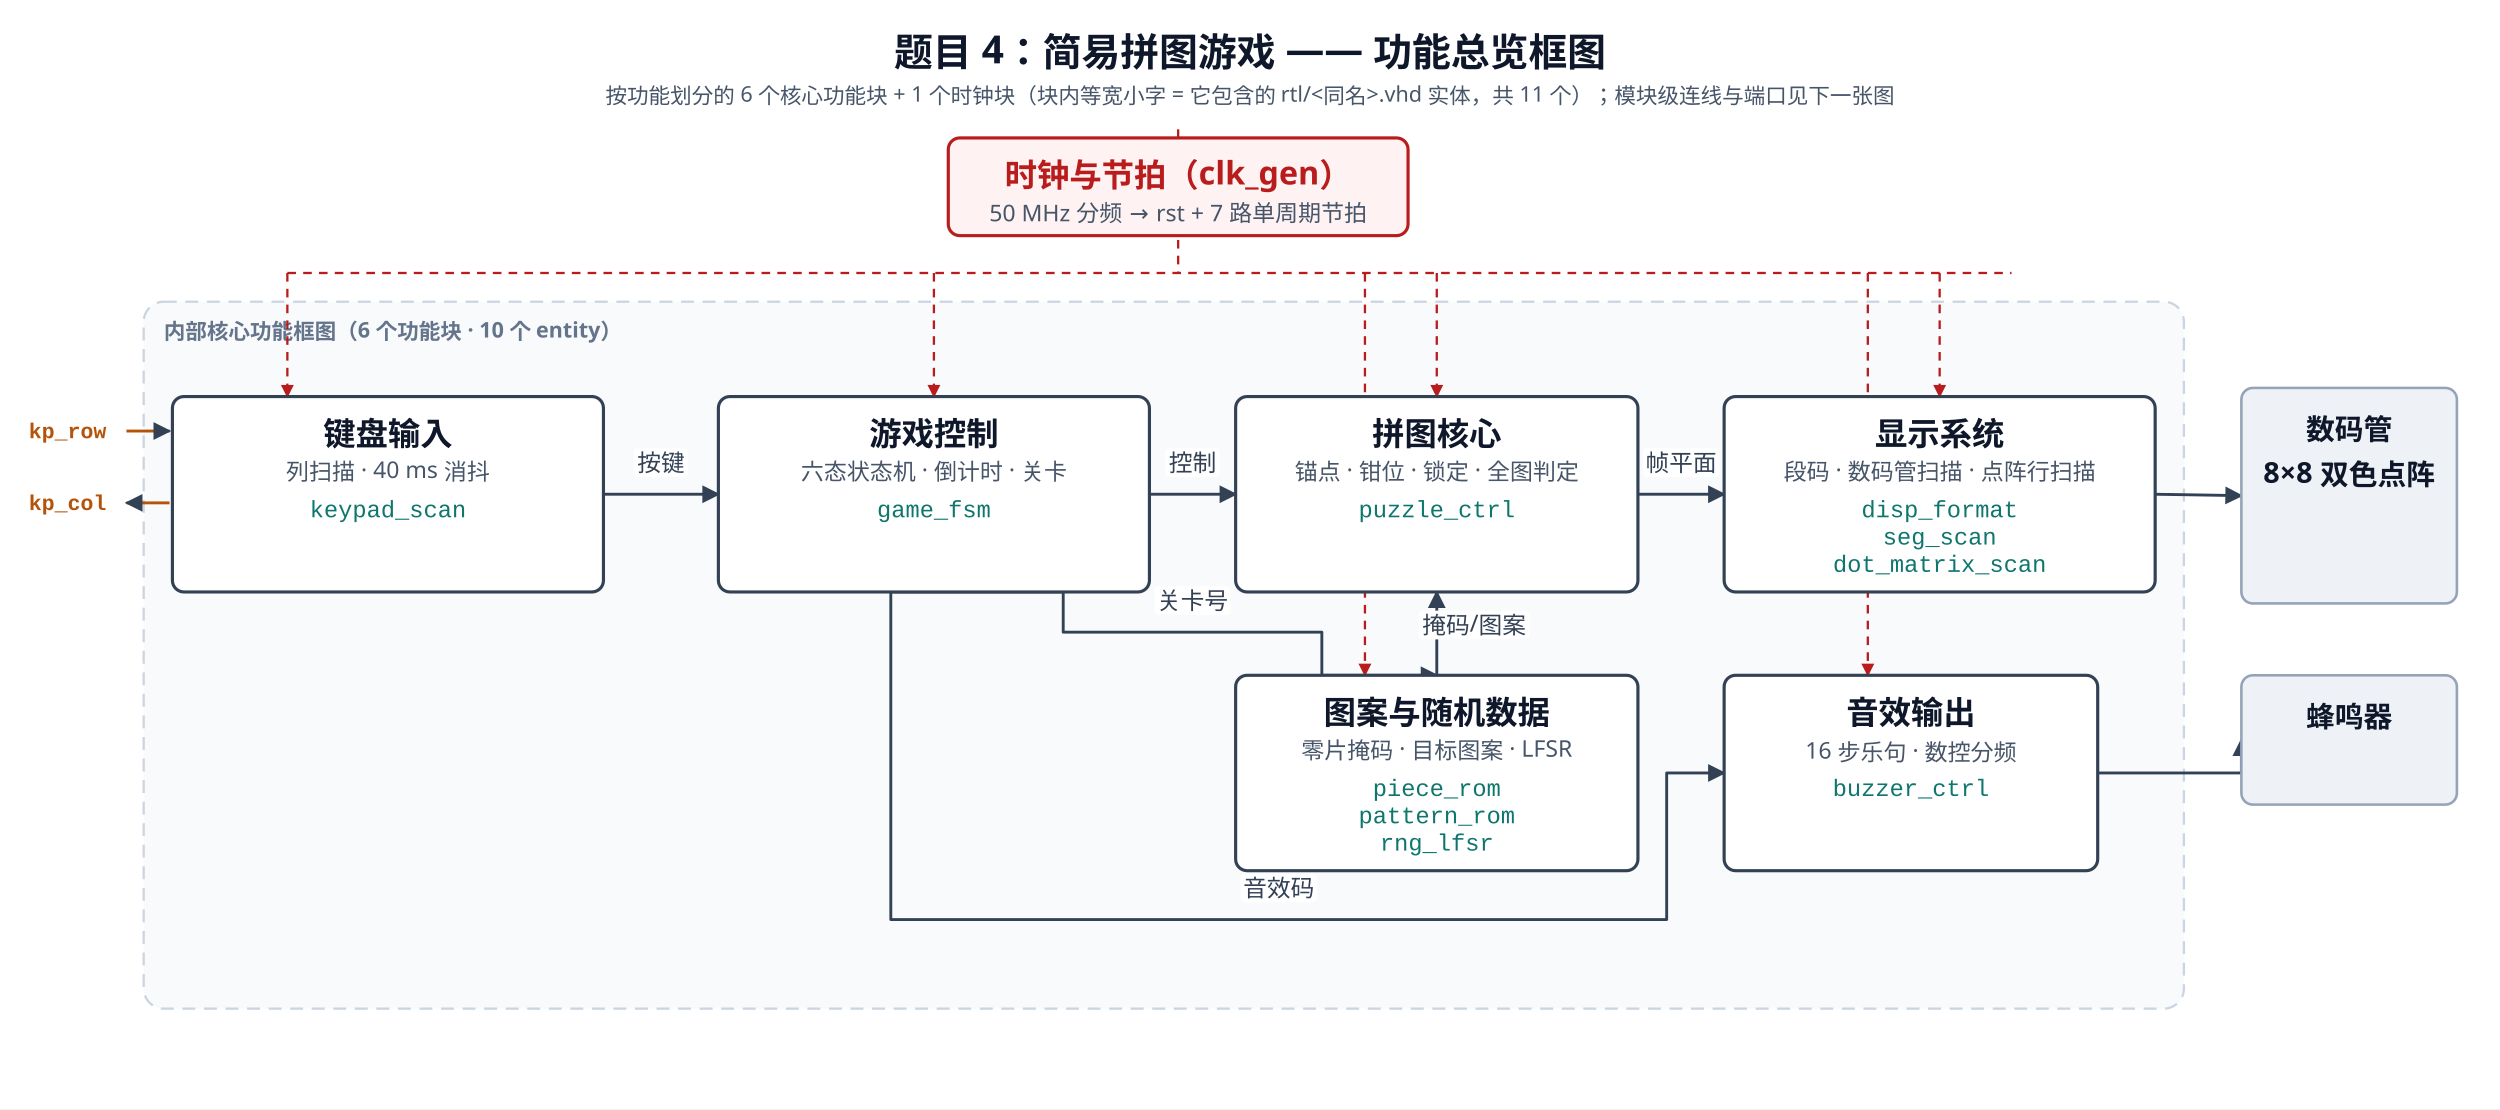
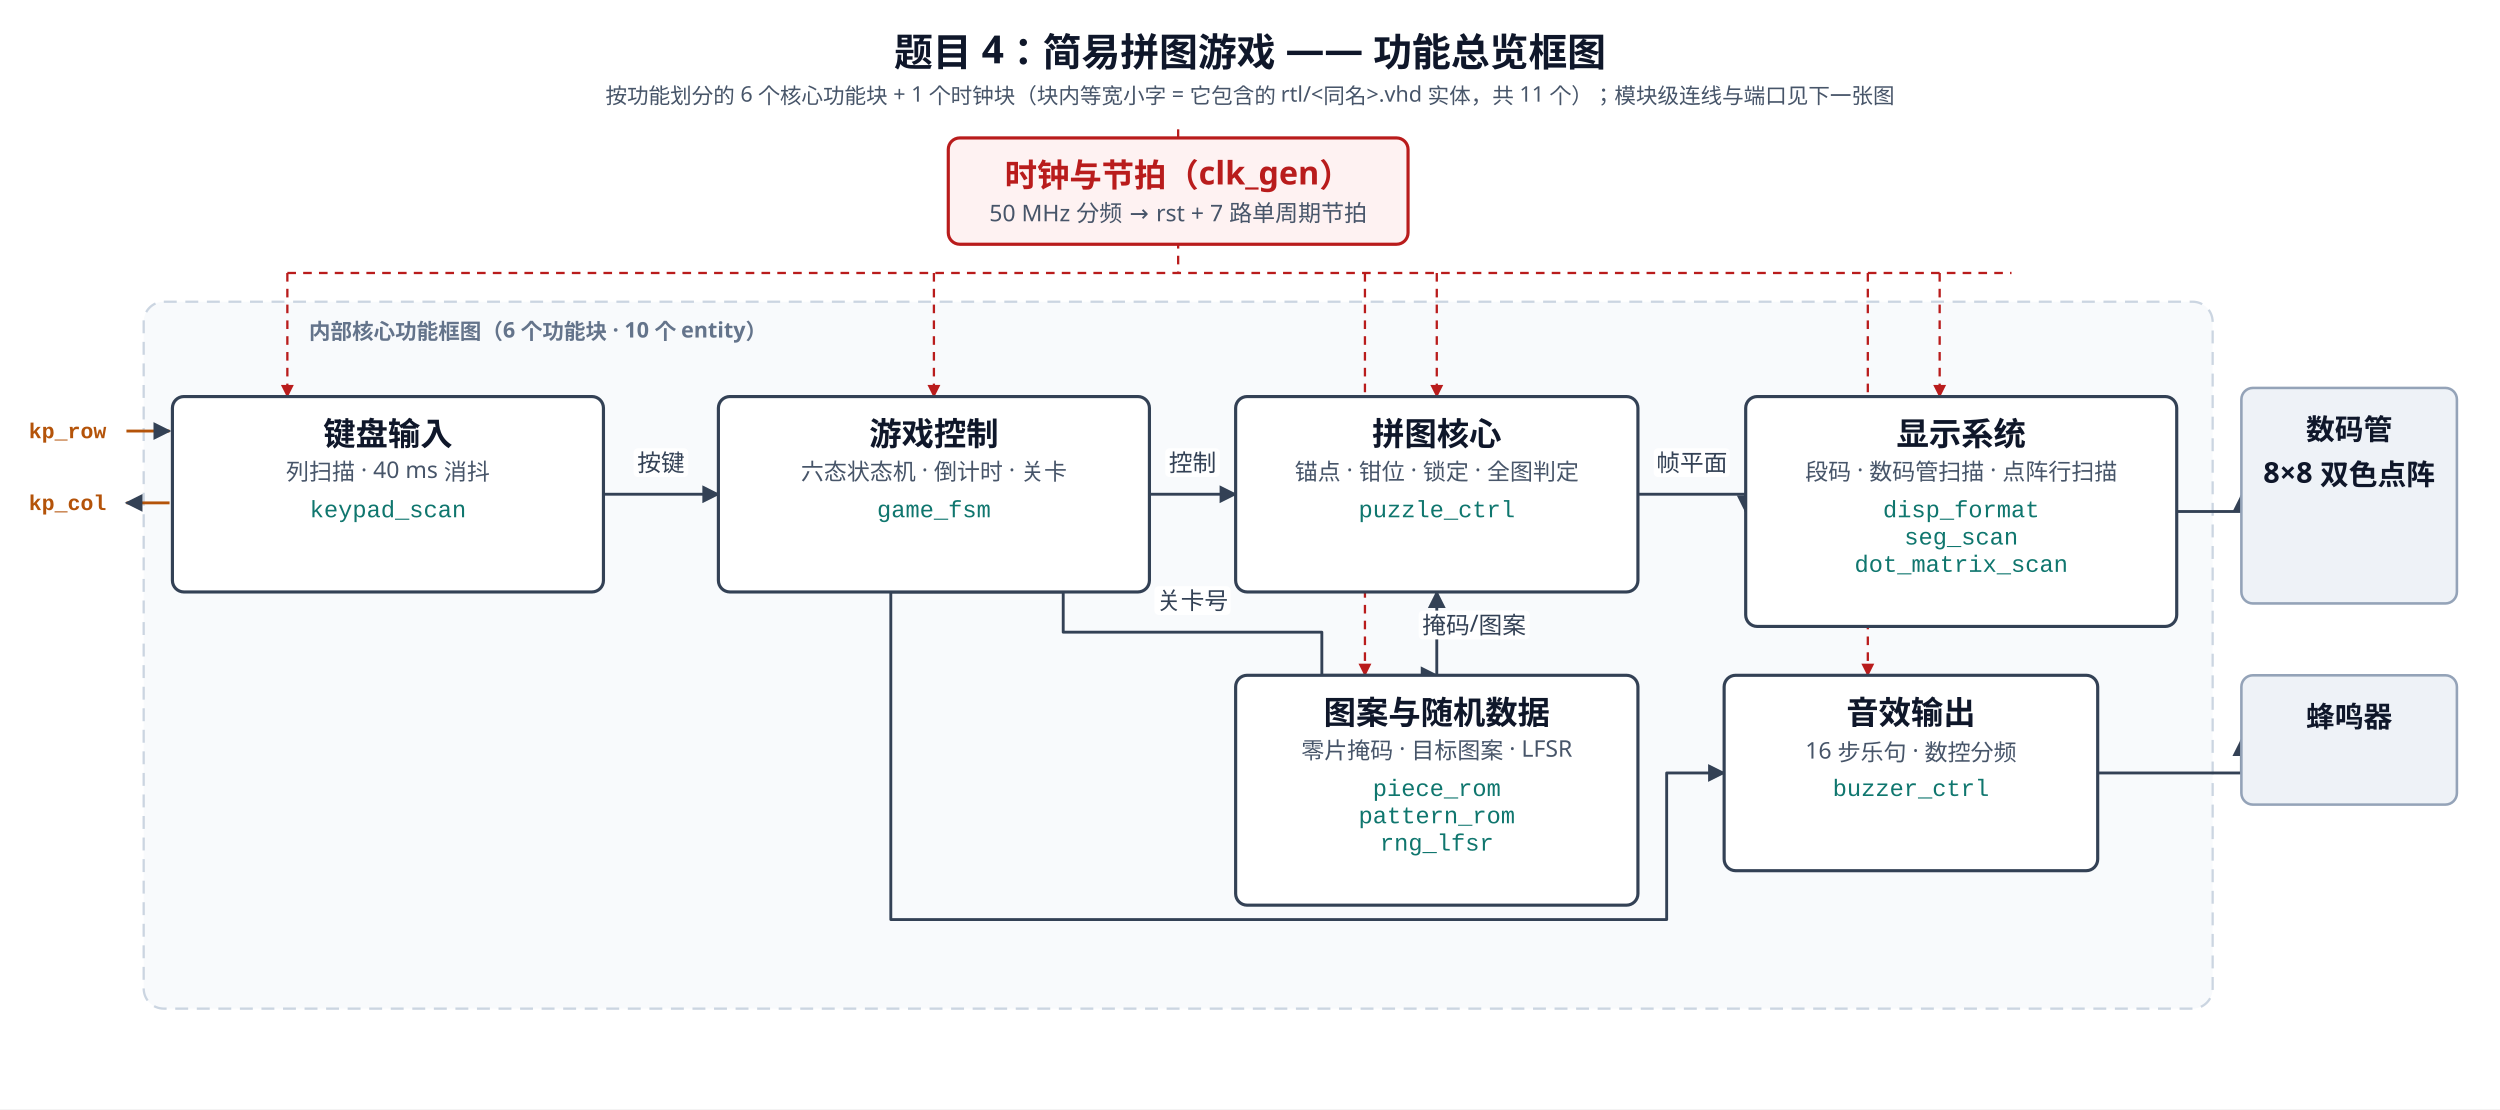
<svg xmlns="http://www.w3.org/2000/svg" width="1740" height="772" viewBox="0 0 1740 772">
  <defs>
    <marker id="ar" viewBox="0 0 10 10" refX="9" refY="5" markerWidth="6.2" markerHeight="6.2" orient="auto-start-reverse">
      <path d="M 0 0 L 10 5 L 0 10 z" fill="#334155" />
    </marker>
    <marker id="ac" viewBox="0 0 10 10" refX="9" refY="5" markerWidth="5.6" markerHeight="5.6" orient="auto-start-reverse">
      <path d="M 0 0 L 10 5 L 0 10 z" fill="#b91c1c" />
    </marker>
  </defs>
  <rect width="1740" height="772" fill="#ffffff" />
  <text x="870" y="46" font-family="Microsoft YaHei, SimSun, sans-serif" font-size="27" font-weight="bold" fill="#0f172a" text-anchor="middle">题目 4：简易拼图游戏 —— 功能总览框图</text>
  <text x="870" y="72" font-family="Microsoft YaHei, SimSun, sans-serif" font-size="15" fill="#475569" text-anchor="middle">按功能划分的 6 个核心功能块 + 1 个时钟块（块内等宽小字 = 它包含的 rtl/&lt;同名&gt;.vhd 实体，共 11 个）；模块级连线与端口见下一张图</text>
-   <rect x="100" y="210" width="1420" height="492" rx="14" fill="#f8fafc" stroke="#cbd5e1" stroke-width="1.6" stroke-dasharray="9 6" />
-   <text x="114" y="236" font-family="Microsoft YaHei, SimSun, sans-serif" font-size="15" font-weight="bold" fill="#64748b">内部核心功能框图（6 个功能块 · 10 个 entity）</text>
+   <rect x="100" y="210" width="1440" height="492" rx="14" fill="#f8fafc" stroke="#cbd5e1" stroke-width="1.6" stroke-dasharray="9 6" />
+   <text x="215" y="236" font-family="Microsoft YaHei, SimSun, sans-serif" font-size="15" font-weight="bold" fill="#64748b">内部核心功能框图（6 个功能块 · 10 个 entity）</text>
  <path d="M 820 90 L 820 190" fill="none" stroke="#b91c1c" stroke-width="1.6" stroke-dasharray="6 5" />
  <path d="M 200 190 L 1400 190" fill="none" stroke="#b91c1c" stroke-width="1.6" stroke-dasharray="6 5" />
  <path d="M 200 190 L 200 276" fill="none" stroke="#b91c1c" stroke-width="1.6" stroke-dasharray="6 5" marker-end="url(#ac)" />
  <path d="M 650 190 L 650 276" fill="none" stroke="#b91c1c" stroke-width="1.6" stroke-dasharray="6 5" marker-end="url(#ac)" />
  <path d="M 1000 190 L 1000 276" fill="none" stroke="#b91c1c" stroke-width="1.6" stroke-dasharray="6 5" marker-end="url(#ac)" />
  <path d="M 1350 190 L 1350 276" fill="none" stroke="#b91c1c" stroke-width="1.6" stroke-dasharray="6 5" marker-end="url(#ac)" />
  <path d="M 950 190 L 950 470" fill="none" stroke="#b91c1c" stroke-width="1.6" stroke-dasharray="6 5" marker-end="url(#ac)" />
  <path d="M 1300 190 L 1300 470" fill="none" stroke="#b91c1c" stroke-width="1.6" stroke-dasharray="6 5" marker-end="url(#ac)" />
  <path d="M 420.0 344.0 L 500.0 344.0" fill="none" stroke="#334155" stroke-width="2" stroke-linejoin="round" marker-end="url(#ar)" />
  <rect x="441.0" y="312.0" width="38.0" height="20" rx="3" fill="#ffffff" />
  <text x="460.0" y="328.0" font-family="Microsoft YaHei, SimSun, sans-serif" font-size="16.5" fill="#334155" text-anchor="middle">按键</text>
  <path d="M 800.0 344.0 L 860.0 344.0" fill="none" stroke="#334155" stroke-width="2" stroke-linejoin="round" marker-end="url(#ar)" />
  <rect x="811.0" y="312.0" width="38.0" height="20" rx="3" fill="#ffffff" />
  <text x="830.0" y="328.0" font-family="Microsoft YaHei, SimSun, sans-serif" font-size="16.5" fill="#334155" text-anchor="middle">控制</text>
-   <path d="M 1140.0 344.0 L 1200.0 344.0" fill="none" stroke="#334155" stroke-width="2" stroke-linejoin="round" marker-end="url(#ar)" />
-   <rect x="1143.5" y="312.0" width="53.0" height="20" rx="3" fill="#ffffff" />
-   <text x="1170.0" y="328.0" font-family="Microsoft YaHei, SimSun, sans-serif" font-size="16.5" fill="#334155" text-anchor="middle">帧平面</text>
-   <path d="M 1500.0 344.0 L 1560.0 345.0" fill="none" stroke="#334155" stroke-width="2" stroke-linejoin="round" marker-end="url(#ar)" />
+   <path d="M 1140.0 344.0 L 1215.0 344.0 L 1215.0 356.0" fill="none" stroke="#334155" stroke-width="2" stroke-linejoin="round" marker-end="url(#ar)" />
+   <rect x="1151.0" y="312.0" width="53.0" height="20" rx="3" fill="#ffffff" />
+   <text x="1177.5" y="328.0" font-family="Microsoft YaHei, SimSun, sans-serif" font-size="16.5" fill="#334155" text-anchor="middle">帧平面</text>
+   <path d="M 1515.0 356.0 L 1560.0 356.0 L 1560.0 345.0" fill="none" stroke="#334155" stroke-width="2" stroke-linejoin="round" marker-end="url(#ar)" />
  <path d="M 650.0 412.0 L 740.0 412.0 L 740.0 440.0 L 920.0 440.0 L 920.0 470.0 L 1000.0 470.0" fill="none" stroke="#334155" stroke-width="2" stroke-linejoin="round" marker-end="url(#ar)" />
  <rect x="803.5" y="408.0" width="53.0" height="20" rx="3" fill="#ffffff" />
  <text x="830.0" y="424.0" font-family="Microsoft YaHei, SimSun, sans-serif" font-size="16.5" fill="#334155" text-anchor="middle">关卡号</text>
  <path d="M 1000.0 470.0 L 1000.0 412.0" fill="none" stroke="#334155" stroke-width="2" stroke-linejoin="round" marker-end="url(#ar)" />
  <rect x="987.4" y="425.0" width="77.3" height="20" rx="3" fill="#ffffff" />
  <text x="1026.0" y="441.0" font-family="Microsoft YaHei, SimSun, sans-serif" font-size="16.5" fill="#334155" text-anchor="middle">掩码/图案</text>
  <path d="M 650.0 412.0 L 620.0 412.0 L 620.0 640.0 L 1160.0 640.0 L 1160.0 538.0 L 1200.0 538.0" fill="none" stroke="#334155" stroke-width="2" stroke-linejoin="round" marker-end="url(#ar)" />
  <rect x="863.5" y="608.0" width="53.0" height="20" rx="3" fill="#ffffff" />
  <text x="890.0" y="624.0" font-family="Microsoft YaHei, SimSun, sans-serif" font-size="16.5" fill="#334155" text-anchor="middle">音效码</text>
  <path d="M 1460.0 538.0 L 1560.0 538.0 L 1560.0 515.0" fill="none" stroke="#334155" stroke-width="2" stroke-linejoin="round" marker-end="url(#ar)" />
  <rect x="120" y="276" width="300" height="136" rx="8" fill="#ffffff" stroke="#334155" stroke-width="2.2" />
  <text x="270" y="310" font-family="Microsoft YaHei, SimSun, sans-serif" font-size="22.5" font-weight="bold" fill="#0f172a" text-anchor="middle">键盘输入</text>
  <text x="270" y="334" font-family="Microsoft YaHei, SimSun, sans-serif" font-size="16" fill="#475569" text-anchor="middle">列扫描 · 40 ms 消抖</text>
  <text x="270" y="360" font-family="Consolas, Courier New, monospace" font-size="16.5" fill="#0f766e" text-anchor="middle">keypad_scan</text>
  <rect x="500" y="276" width="300" height="136" rx="8" fill="#ffffff" stroke="#334155" stroke-width="2.2" />
  <text x="650" y="310" font-family="Microsoft YaHei, SimSun, sans-serif" font-size="22.5" font-weight="bold" fill="#0f172a" text-anchor="middle">游戏控制</text>
  <text x="650" y="334" font-family="Microsoft YaHei, SimSun, sans-serif" font-size="16" fill="#475569" text-anchor="middle">六态状态机 · 倒计时 · 关卡</text>
  <text x="650" y="360" font-family="Consolas, Courier New, monospace" font-size="16.5" fill="#0f766e" text-anchor="middle">game_fsm</text>
  <rect x="860" y="276" width="280" height="136" rx="8" fill="#ffffff" stroke="#334155" stroke-width="2.2" />
  <text x="1000" y="310" font-family="Microsoft YaHei, SimSun, sans-serif" font-size="22.5" font-weight="bold" fill="#0f172a" text-anchor="middle">拼图核心</text>
  <text x="1000" y="334" font-family="Microsoft YaHei, SimSun, sans-serif" font-size="16" fill="#475569" text-anchor="middle">锚点 · 钳位 · 锁定 · 全图判定</text>
  <text x="1000" y="360" font-family="Consolas, Courier New, monospace" font-size="16.5" fill="#0f766e" text-anchor="middle">puzzle_ctrl</text>
-   <rect x="1200" y="276" width="300" height="136" rx="8" fill="#ffffff" stroke="#334155" stroke-width="2.2" />
-   <text x="1350" y="310" font-family="Microsoft YaHei, SimSun, sans-serif" font-size="22.5" font-weight="bold" fill="#0f172a" text-anchor="middle">显示系统</text>
-   <text x="1350" y="334" font-family="Microsoft YaHei, SimSun, sans-serif" font-size="16" fill="#475569" text-anchor="middle">段码 · 数码管扫描 · 点阵行扫描</text>
-   <text x="1350" y="360" font-family="Consolas, Courier New, monospace" font-size="16.5" fill="#0f766e" text-anchor="middle">disp_format</text>
-   <text x="1350" y="379" font-family="Consolas, Courier New, monospace" font-size="16.5" fill="#0f766e" text-anchor="middle">seg_scan</text>
-   <text x="1350" y="398" font-family="Consolas, Courier New, monospace" font-size="16.5" fill="#0f766e" text-anchor="middle">dot_matrix_scan</text>
-   <rect x="860" y="470" width="280" height="136" rx="8" fill="#ffffff" stroke="#334155" stroke-width="2.2" />
+   <rect x="1215" y="276" width="300" height="160" rx="8" fill="#ffffff" stroke="#334155" stroke-width="2.2" />
+   <text x="1365" y="310" font-family="Microsoft YaHei, SimSun, sans-serif" font-size="22.5" font-weight="bold" fill="#0f172a" text-anchor="middle">显示系统</text>
+   <text x="1365" y="334" font-family="Microsoft YaHei, SimSun, sans-serif" font-size="16" fill="#475569" text-anchor="middle">段码 · 数码管扫描 · 点阵行扫描</text>
+   <text x="1365" y="360" font-family="Consolas, Courier New, monospace" font-size="16.5" fill="#0f766e" text-anchor="middle">disp_format</text>
+   <text x="1365" y="379" font-family="Consolas, Courier New, monospace" font-size="16.5" fill="#0f766e" text-anchor="middle">seg_scan</text>
+   <text x="1365" y="398" font-family="Consolas, Courier New, monospace" font-size="16.5" fill="#0f766e" text-anchor="middle">dot_matrix_scan</text>
+   <rect x="860" y="470" width="280" height="160" rx="8" fill="#ffffff" stroke="#334155" stroke-width="2.2" />
  <text x="1000" y="504" font-family="Microsoft YaHei, SimSun, sans-serif" font-size="22.5" font-weight="bold" fill="#0f172a" text-anchor="middle">图案与随机数据</text>
  <text x="1000" y="528" font-family="Microsoft YaHei, SimSun, sans-serif" font-size="16" fill="#475569" text-anchor="middle">零片掩码 · 目标图案 · LFSR</text>
  <text x="1000" y="554" font-family="Consolas, Courier New, monospace" font-size="16.5" fill="#0f766e" text-anchor="middle">piece_rom</text>
  <text x="1000" y="573" font-family="Consolas, Courier New, monospace" font-size="16.5" fill="#0f766e" text-anchor="middle">pattern_rom</text>
  <text x="1000" y="592" font-family="Consolas, Courier New, monospace" font-size="16.5" fill="#0f766e" text-anchor="middle">rng_lfsr</text>
  <rect x="1200" y="470" width="260" height="136" rx="8" fill="#ffffff" stroke="#334155" stroke-width="2.2" />
  <text x="1330" y="504" font-family="Microsoft YaHei, SimSun, sans-serif" font-size="22.5" font-weight="bold" fill="#0f172a" text-anchor="middle">音效输出</text>
  <text x="1330" y="528" font-family="Microsoft YaHei, SimSun, sans-serif" font-size="16" fill="#475569" text-anchor="middle">16 步乐句 · 数控分频</text>
  <text x="1330" y="554" font-family="Consolas, Courier New, monospace" font-size="16.5" fill="#0f766e" text-anchor="middle">buzzer_ctrl</text>
-   <rect x="660" y="96" width="320" height="68" rx="8" fill="#fef2f2" stroke="#b91c1c" stroke-width="2.2" />
+   <rect x="660" y="96" width="320" height="74" rx="8" fill="#fef2f2" stroke="#b91c1c" stroke-width="2.2" />
  <text x="820" y="130" font-family="Microsoft YaHei, SimSun, sans-serif" font-size="22.5" font-weight="bold" fill="#b91c1c" text-anchor="middle">时钟与节拍（clk_gen）</text>
  <text x="820" y="154" font-family="Microsoft YaHei, SimSun, sans-serif" font-size="16" fill="#475569" text-anchor="middle">50 MHz 分频 → rst + 7 路单周期节拍</text>
  <rect x="1560" y="270" width="150" height="150" rx="8" fill="#eef2f7" stroke="#94a3b8" stroke-width="1.8" />
  <text x="1635" y="306" font-family="Microsoft YaHei, SimSun, sans-serif" font-size="20" font-weight="bold" fill="#0f172a" text-anchor="middle">数码管</text>
  <text x="1635" y="336" font-family="Microsoft YaHei, SimSun, sans-serif" font-size="20" font-weight="bold" fill="#0f172a" text-anchor="middle">8×8 双色点阵</text>
  <rect x="1560" y="470" width="150" height="90" rx="8" fill="#eef2f7" stroke="#94a3b8" stroke-width="1.8" />
  <text x="1635" y="506" font-family="Microsoft YaHei, SimSun, sans-serif" font-size="20" font-weight="bold" fill="#0f172a" text-anchor="middle">蜂鸣器</text>
  <text x="20" y="305" font-family="Consolas, Courier New, monospace" font-size="15" font-weight="bold" fill="#b45309">kp_row</text>
  <path d="M 88 300 L 118 300" fill="none" stroke="#b45309" stroke-width="2" marker-end="url(#ar)" />
  <text x="20" y="355" font-family="Consolas, Courier New, monospace" font-size="15" font-weight="bold" fill="#b45309">kp_col</text>
  <path d="M 118 350 L 88 350" fill="none" stroke="#b45309" stroke-width="2" marker-end="url(#ar)" />
</svg>
